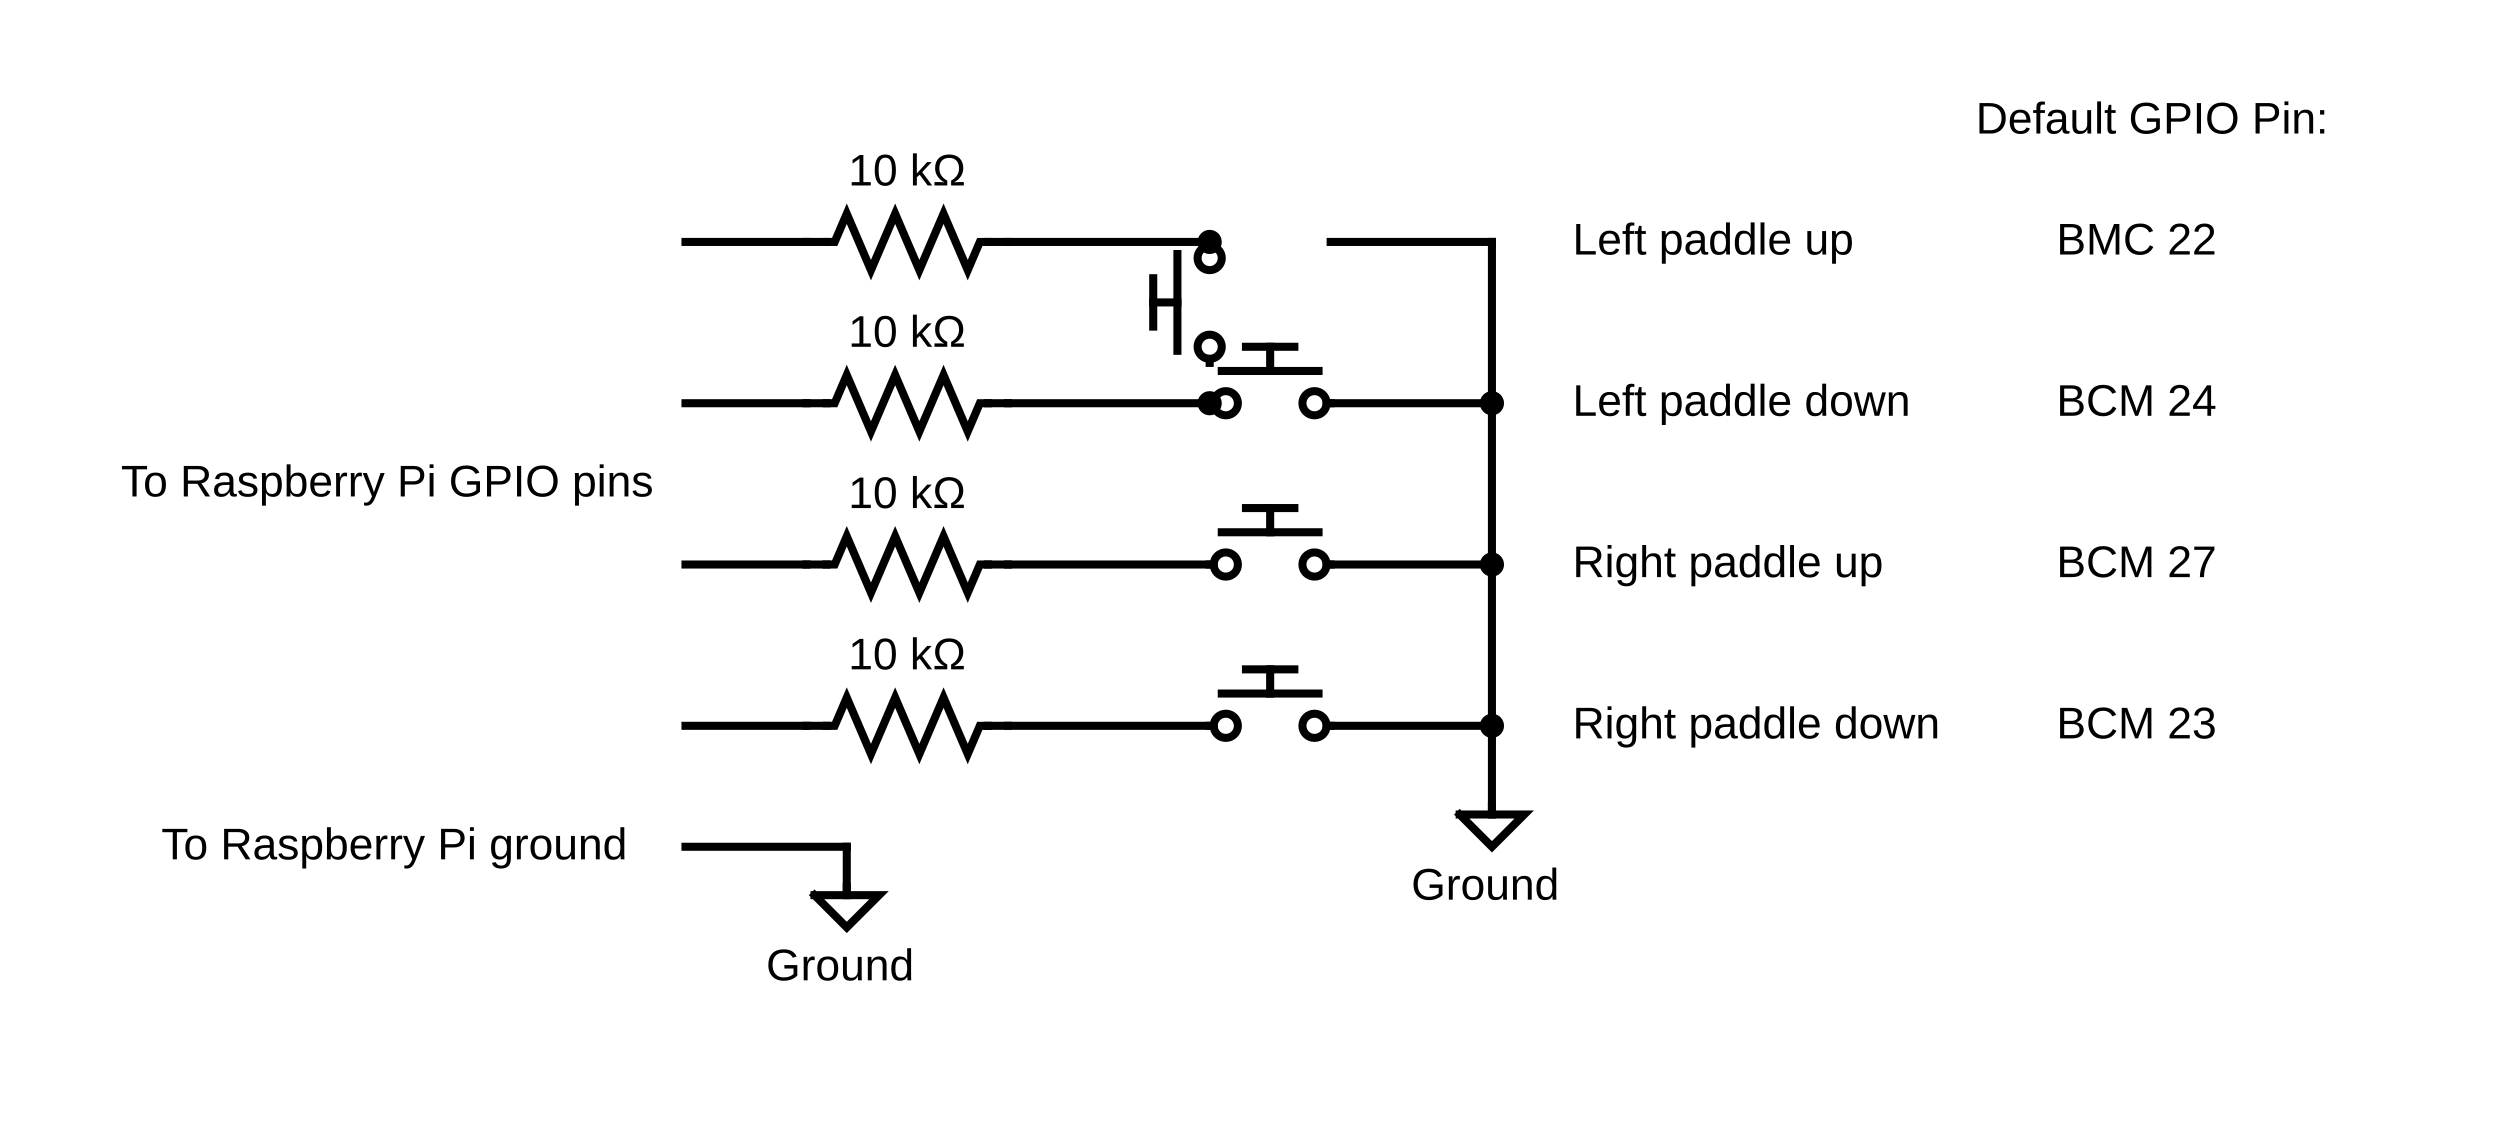
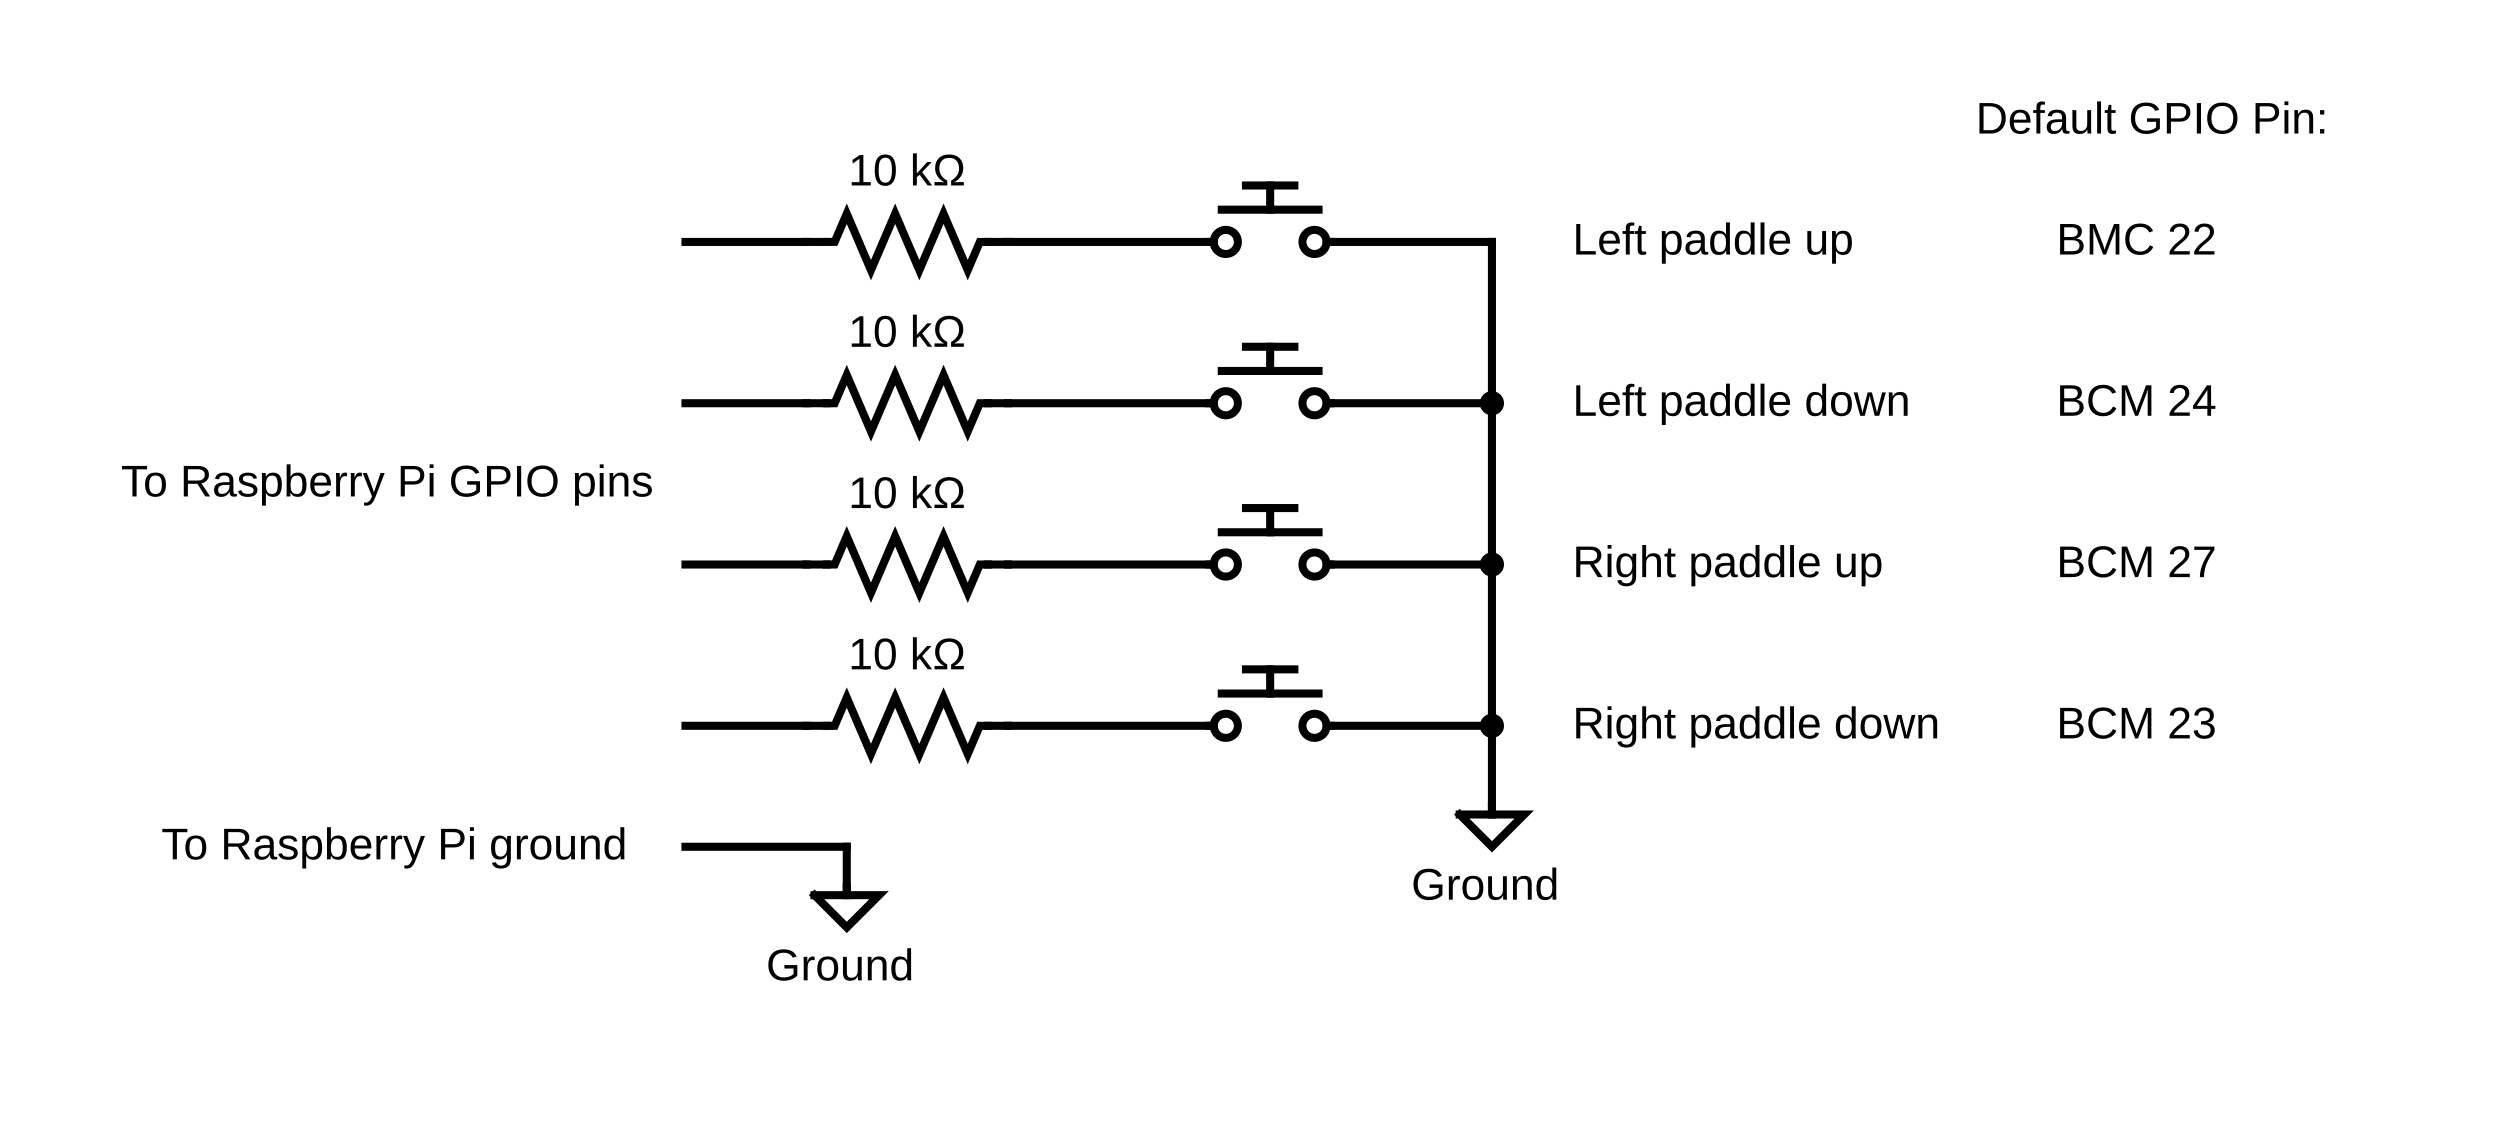
<svg xmlns="http://www.w3.org/2000/svg" version="1.1" width="620" height="280" style="background-color:white;">
+   <line x1="300" y1="60" x2="301" y2="60" style="stroke:rgb(0, 0, 0);stroke-linecap:square;stroke-width:2" />
+   <line x1="329" y1="60" x2="330" y2="60" style="stroke:rgb(0, 0, 0);stroke-linecap:square;stroke-width:2" />
+   <ellipse cx="304" cy="60" rx="3" ry="3" style="fill-opacity:0;fill:rgb(0, 0, 0);stroke:rgb(0, 0, 0);stroke-width:2" />
+   <ellipse cx="326" cy="60" rx="3" ry="3" style="fill-opacity:0;fill:rgb(0, 0, 0);stroke:rgb(0, 0, 0);stroke-width:2" />
+   <line x1="303" y1="52" x2="327" y2="52" style="stroke:rgb(0, 0, 0);stroke-linecap:square;stroke-width:2" />
+   <line x1="309" y1="46" x2="321" y2="46" style="stroke:rgb(0, 0, 0);stroke-linecap:square;stroke-width:2" />
+   <line x1="315" y1="46" x2="315" y2="52" style="stroke:rgb(0, 0, 0);stroke-linecap:square;stroke-width:2" />
  <text x="490" y="30" style="font-family:Arial;font-size:11px;text-anchor:start" dominant-baseline="middle" transform="rotate(0, 490, 30)">Default GPIO Pin:</text>
  <text x="510" y="180" style="font-family:Arial;font-size:11px;text-anchor:start" dominant-baseline="middle" transform="rotate(0, 510, 180)">BCM 23</text>
  <text x="510" y="140" style="font-family:Arial;font-size:11px;text-anchor:start" dominant-baseline="middle" transform="rotate(0, 510, 140)">BCM 27</text>
  <text x="510" y="100" style="font-family:Arial;font-size:11px;text-anchor:start" dominant-baseline="middle" transform="rotate(0, 510, 100)">BCM 24</text>
  <text x="510" y="60" style="font-family:Arial;font-size:11px;text-anchor:start" dominant-baseline="middle" transform="rotate(0, 510, 60)">BMC 22</text>
  <text x="40" y="210" style="font-family:Arial;font-size:11px;text-anchor:start" dominant-baseline="middle" transform="rotate(0, 40, 210)">To Raspberry Pi ground</text>
  <text x="30" y="120" style="font-family:Arial;font-size:11px;text-anchor:start" dominant-baseline="middle" transform="rotate(0, 30, 120)">To Raspberry Pi GPIO pins</text>
  <text x="190" y="240" style="font-family:Arial;font-size:11px;text-anchor:start" dominant-baseline="middle" transform="rotate(0, 190, 240)">Ground</text>
  <line x1="210" y1="220" x2="210" y2="222" style="stroke:rgb(0, 0, 0);stroke-linecap:square;stroke-width:2" />
  <path d="M 202,222 L 218,222 L 210,230 L 202,222" style="fill-opacity:0;fill:rgb(0, 0, 0);stroke:rgb(0, 0, 0);stroke-linecap:square;stroke-width:2" />
  <line x1="210" y1="210" x2="210" y2="220" style="stroke:rgb(0, 0, 0);stroke-linecap:square;stroke-width:2" />
  <line x1="170" y1="210" x2="210" y2="210" style="stroke:rgb(0, 0, 0);stroke-linecap:square;stroke-width:2" />
  <line x1="170" y1="180" x2="200" y2="180" style="stroke:rgb(0, 0, 0);stroke-linecap:square;stroke-width:2" />
  <line x1="170" y1="140" x2="200" y2="140" style="stroke:rgb(0, 0, 0);stroke-linecap:square;stroke-width:2" />
  <line x1="170" y1="100" x2="200" y2="100" style="stroke:rgb(0, 0, 0);stroke-linecap:square;stroke-width:2" />
  <line x1="170" y1="60" x2="200" y2="60" style="stroke:rgb(0, 0, 0);stroke-linecap:square;stroke-width:2" />
  <text x="350" y="220" style="font-family:Arial;font-size:11px;text-anchor:start" dominant-baseline="middle" transform="rotate(0, 350, 220)">Ground</text>
  <text x="390" y="180" style="font-family:Arial;font-size:11px;text-anchor:start" dominant-baseline="middle" transform="rotate(0, 390, 180)">Right paddle down</text>
  <text x="390" y="140" style="font-family:Arial;font-size:11px;text-anchor:start" dominant-baseline="middle" transform="rotate(0, 390, 140)">Right paddle up</text>
  <text x="390" y="100" style="font-family:Arial;font-size:11px;text-anchor:start" dominant-baseline="middle" transform="rotate(0, 390, 100)">Left paddle down</text>
  <text x="390" y="60" style="font-family:Arial;font-size:11px;text-anchor:start" dominant-baseline="middle" transform="rotate(0, 390, 60)">Left paddle up</text>
  <line x1="330" y1="180" x2="370" y2="180" style="stroke:rgb(0, 0, 0);stroke-linecap:square;stroke-width:2" />
  <line x1="330" y1="140" x2="370" y2="140" style="stroke:rgb(0, 0, 0);stroke-linecap:square;stroke-width:2" />
  <line x1="330" y1="100" x2="370" y2="100" style="stroke:rgb(0, 0, 0);stroke-linecap:square;stroke-width:2" />
  <line x1="330" y1="60" x2="370" y2="60" style="stroke:rgb(0, 0, 0);stroke-linecap:square;stroke-width:2" />
  <line x1="370" y1="60" x2="370" y2="200" style="stroke:rgb(0, 0, 0);stroke-linecap:square;stroke-width:2" />
  <line x1="370" y1="200" x2="370" y2="202" style="stroke:rgb(0, 0, 0);stroke-linecap:square;stroke-width:2" />
  <path d="M 362,202 L 378,202 L 370,210 L 362,202" style="fill-opacity:0;fill:rgb(0, 0, 0);stroke:rgb(0, 0, 0);stroke-linecap:square;stroke-width:2" />
  <line x1="250" y1="180" x2="300" y2="180" style="stroke:rgb(0, 0, 0);stroke-linecap:square;stroke-width:2" />
  <line x1="250" y1="140" x2="300" y2="140" style="stroke:rgb(0, 0, 0);stroke-linecap:square;stroke-width:2" />
  <line x1="250" y1="100" x2="300" y2="100" style="stroke:rgb(0, 0, 0);stroke-linecap:square;stroke-width:2" />
  <line x1="250" y1="60" x2="300" y2="60" style="stroke:rgb(0, 0, 0);stroke-linecap:square;stroke-width:2" />
  <line x1="200" y1="180" x2="205" y2="180" style="stroke:rgb(0, 0, 0);stroke-linecap:square;stroke-width:2" />
  <line x1="245" y1="180" x2="250" y2="180" style="stroke:rgb(0, 0, 0);stroke-linecap:square;stroke-width:2" />
  <path d="M 205,180 L 207,180 L 210,173 L 216,187 L 222,173 L 228,187 L 234,173 L 240,187 L 243,180 L 245,180" style="fill-opacity:0;fill:rgb(0, 0, 0);stroke:rgb(0, 0, 0);stroke-linecap:square;stroke-width:2" />
  <text x="225" y="166" style="font-family:Arial;font-size:11px;text-anchor:middle" dominant-baseline="baseline" transform="rotate(0, 225, 166)">10 kΩ</text>
  <line x1="300" y1="180" x2="301" y2="180" style="stroke:rgb(0, 0, 0);stroke-linecap:square;stroke-width:2" />
  <line x1="329" y1="180" x2="330" y2="180" style="stroke:rgb(0, 0, 0);stroke-linecap:square;stroke-width:2" />
  <ellipse cx="304" cy="180" rx="3" ry="3" style="fill-opacity:0;fill:rgb(0, 0, 0);stroke:rgb(0, 0, 0);stroke-width:2" />
  <ellipse cx="326" cy="180" rx="3" ry="3" style="fill-opacity:0;fill:rgb(0, 0, 0);stroke:rgb(0, 0, 0);stroke-width:2" />
  <line x1="303" y1="172" x2="327" y2="172" style="stroke:rgb(0, 0, 0);stroke-linecap:square;stroke-width:2" />
  <line x1="309" y1="166" x2="321" y2="166" style="stroke:rgb(0, 0, 0);stroke-linecap:square;stroke-width:2" />
  <line x1="315" y1="166" x2="315" y2="172" style="stroke:rgb(0, 0, 0);stroke-linecap:square;stroke-width:2" />
  <line x1="200" y1="140" x2="205" y2="140" style="stroke:rgb(0, 0, 0);stroke-linecap:square;stroke-width:2" />
  <line x1="245" y1="140" x2="250" y2="140" style="stroke:rgb(0, 0, 0);stroke-linecap:square;stroke-width:2" />
  <path d="M 205,140 L 207,140 L 210,133 L 216,147 L 222,133 L 228,147 L 234,133 L 240,147 L 243,140 L 245,140" style="fill-opacity:0;fill:rgb(0, 0, 0);stroke:rgb(0, 0, 0);stroke-linecap:square;stroke-width:2" />
  <text x="225" y="126" style="font-family:Arial;font-size:11px;text-anchor:middle" dominant-baseline="baseline" transform="rotate(0, 225, 126)">10 kΩ</text>
  <line x1="300" y1="140" x2="301" y2="140" style="stroke:rgb(0, 0, 0);stroke-linecap:square;stroke-width:2" />
  <line x1="329" y1="140" x2="330" y2="140" style="stroke:rgb(0, 0, 0);stroke-linecap:square;stroke-width:2" />
  <ellipse cx="304" cy="140" rx="3" ry="3" style="fill-opacity:0;fill:rgb(0, 0, 0);stroke:rgb(0, 0, 0);stroke-width:2" />
  <ellipse cx="326" cy="140" rx="3" ry="3" style="fill-opacity:0;fill:rgb(0, 0, 0);stroke:rgb(0, 0, 0);stroke-width:2" />
  <line x1="303" y1="132" x2="327" y2="132" style="stroke:rgb(0, 0, 0);stroke-linecap:square;stroke-width:2" />
  <line x1="309" y1="126" x2="321" y2="126" style="stroke:rgb(0, 0, 0);stroke-linecap:square;stroke-width:2" />
  <line x1="315" y1="126" x2="315" y2="132" style="stroke:rgb(0, 0, 0);stroke-linecap:square;stroke-width:2" />
  <line x1="200" y1="100" x2="205" y2="100" style="stroke:rgb(0, 0, 0);stroke-linecap:square;stroke-width:2" />
  <line x1="245" y1="100" x2="250" y2="100" style="stroke:rgb(0, 0, 0);stroke-linecap:square;stroke-width:2" />
  <path d="M 205,100 L 207,100 L 210,93 L 216,107 L 222,93 L 228,107 L 234,93 L 240,107 L 243,100 L 245,100" style="fill-opacity:0;fill:rgb(0, 0, 0);stroke:rgb(0, 0, 0);stroke-linecap:square;stroke-width:2" />
  <text x="225" y="86" style="font-family:Arial;font-size:11px;text-anchor:middle" dominant-baseline="baseline" transform="rotate(0, 225, 86)">10 kΩ</text>
  <line x1="300" y1="100" x2="301" y2="100" style="stroke:rgb(0, 0, 0);stroke-linecap:square;stroke-width:2" />
  <line x1="329" y1="100" x2="330" y2="100" style="stroke:rgb(0, 0, 0);stroke-linecap:square;stroke-width:2" />
  <ellipse cx="304" cy="100" rx="3" ry="3" style="fill-opacity:0;fill:rgb(0, 0, 0);stroke:rgb(0, 0, 0);stroke-width:2" />
  <ellipse cx="326" cy="100" rx="3" ry="3" style="fill-opacity:0;fill:rgb(0, 0, 0);stroke:rgb(0, 0, 0);stroke-width:2" />
  <line x1="303" y1="92" x2="327" y2="92" style="stroke:rgb(0, 0, 0);stroke-linecap:square;stroke-width:2" />
  <line x1="309" y1="86" x2="321" y2="86" style="stroke:rgb(0, 0, 0);stroke-linecap:square;stroke-width:2" />
  <line x1="315" y1="86" x2="315" y2="92" style="stroke:rgb(0, 0, 0);stroke-linecap:square;stroke-width:2" />
  <line x1="200" y1="60" x2="205" y2="60" style="stroke:rgb(0, 0, 0);stroke-linecap:square;stroke-width:2" />
  <line x1="245" y1="60" x2="250" y2="60" style="stroke:rgb(0, 0, 0);stroke-linecap:square;stroke-width:2" />
  <path d="M 205,60 L 207,60 L 210,53 L 216,67 L 222,53 L 228,67 L 234,53 L 240,67 L 243,60 L 245,60" style="fill-opacity:0;fill:rgb(0, 0, 0);stroke:rgb(0, 0, 0);stroke-linecap:square;stroke-width:2" />
  <text x="225" y="46" style="font-family:Arial;font-size:11px;text-anchor:middle" dominant-baseline="baseline" transform="rotate(0, 225, 46)">10 kΩ</text>
-   <line x1="300" y1="60" x2="300" y2="61" style="stroke:rgb(0, 0, 0);stroke-linecap:square;stroke-width:2" />
-   <line x1="300" y1="89" x2="300" y2="90" style="stroke:rgb(0, 0, 0);stroke-linecap:square;stroke-width:2" />
-   <ellipse cx="300" cy="64" rx="3" ry="3" style="fill-opacity:0;fill:rgb(0, 0, 0);stroke:rgb(0, 0, 0);stroke-width:2" />
-   <ellipse cx="300" cy="86" rx="3" ry="3" style="fill-opacity:0;fill:rgb(0, 0, 0);stroke:rgb(0, 0, 0);stroke-width:2" />
-   <line x1="292" y1="63" x2="292" y2="87" style="stroke:rgb(0, 0, 0);stroke-linecap:square;stroke-width:2" />
-   <line x1="286" y1="69" x2="286" y2="81" style="stroke:rgb(0, 0, 0);stroke-linecap:square;stroke-width:2" />
-   <line x1="286" y1="75" x2="292" y2="75" style="stroke:rgb(0, 0, 0);stroke-linecap:square;stroke-width:2" />
  <ellipse cx="370" cy="180" rx="2" ry="2" style="fill-opacity:1;fill:rgb(0, 0, 0);stroke:rgb(0, 0, 0);stroke-width:2" />
  <ellipse cx="370" cy="140" rx="2" ry="2" style="fill-opacity:1;fill:rgb(0, 0, 0);stroke:rgb(0, 0, 0);stroke-width:2" />
  <ellipse cx="370" cy="100" rx="2" ry="2" style="fill-opacity:1;fill:rgb(0, 0, 0);stroke:rgb(0, 0, 0);stroke-width:2" />
-   <ellipse cx="300" cy="100" rx="2" ry="2" style="fill-opacity:1;fill:rgb(0, 0, 0);stroke:rgb(0, 0, 0);stroke-width:2" />
-   <ellipse cx="300" cy="60" rx="2" ry="2" style="fill-opacity:1;fill:rgb(0, 0, 0);stroke:rgb(0, 0, 0);stroke-width:2" />
</svg>
